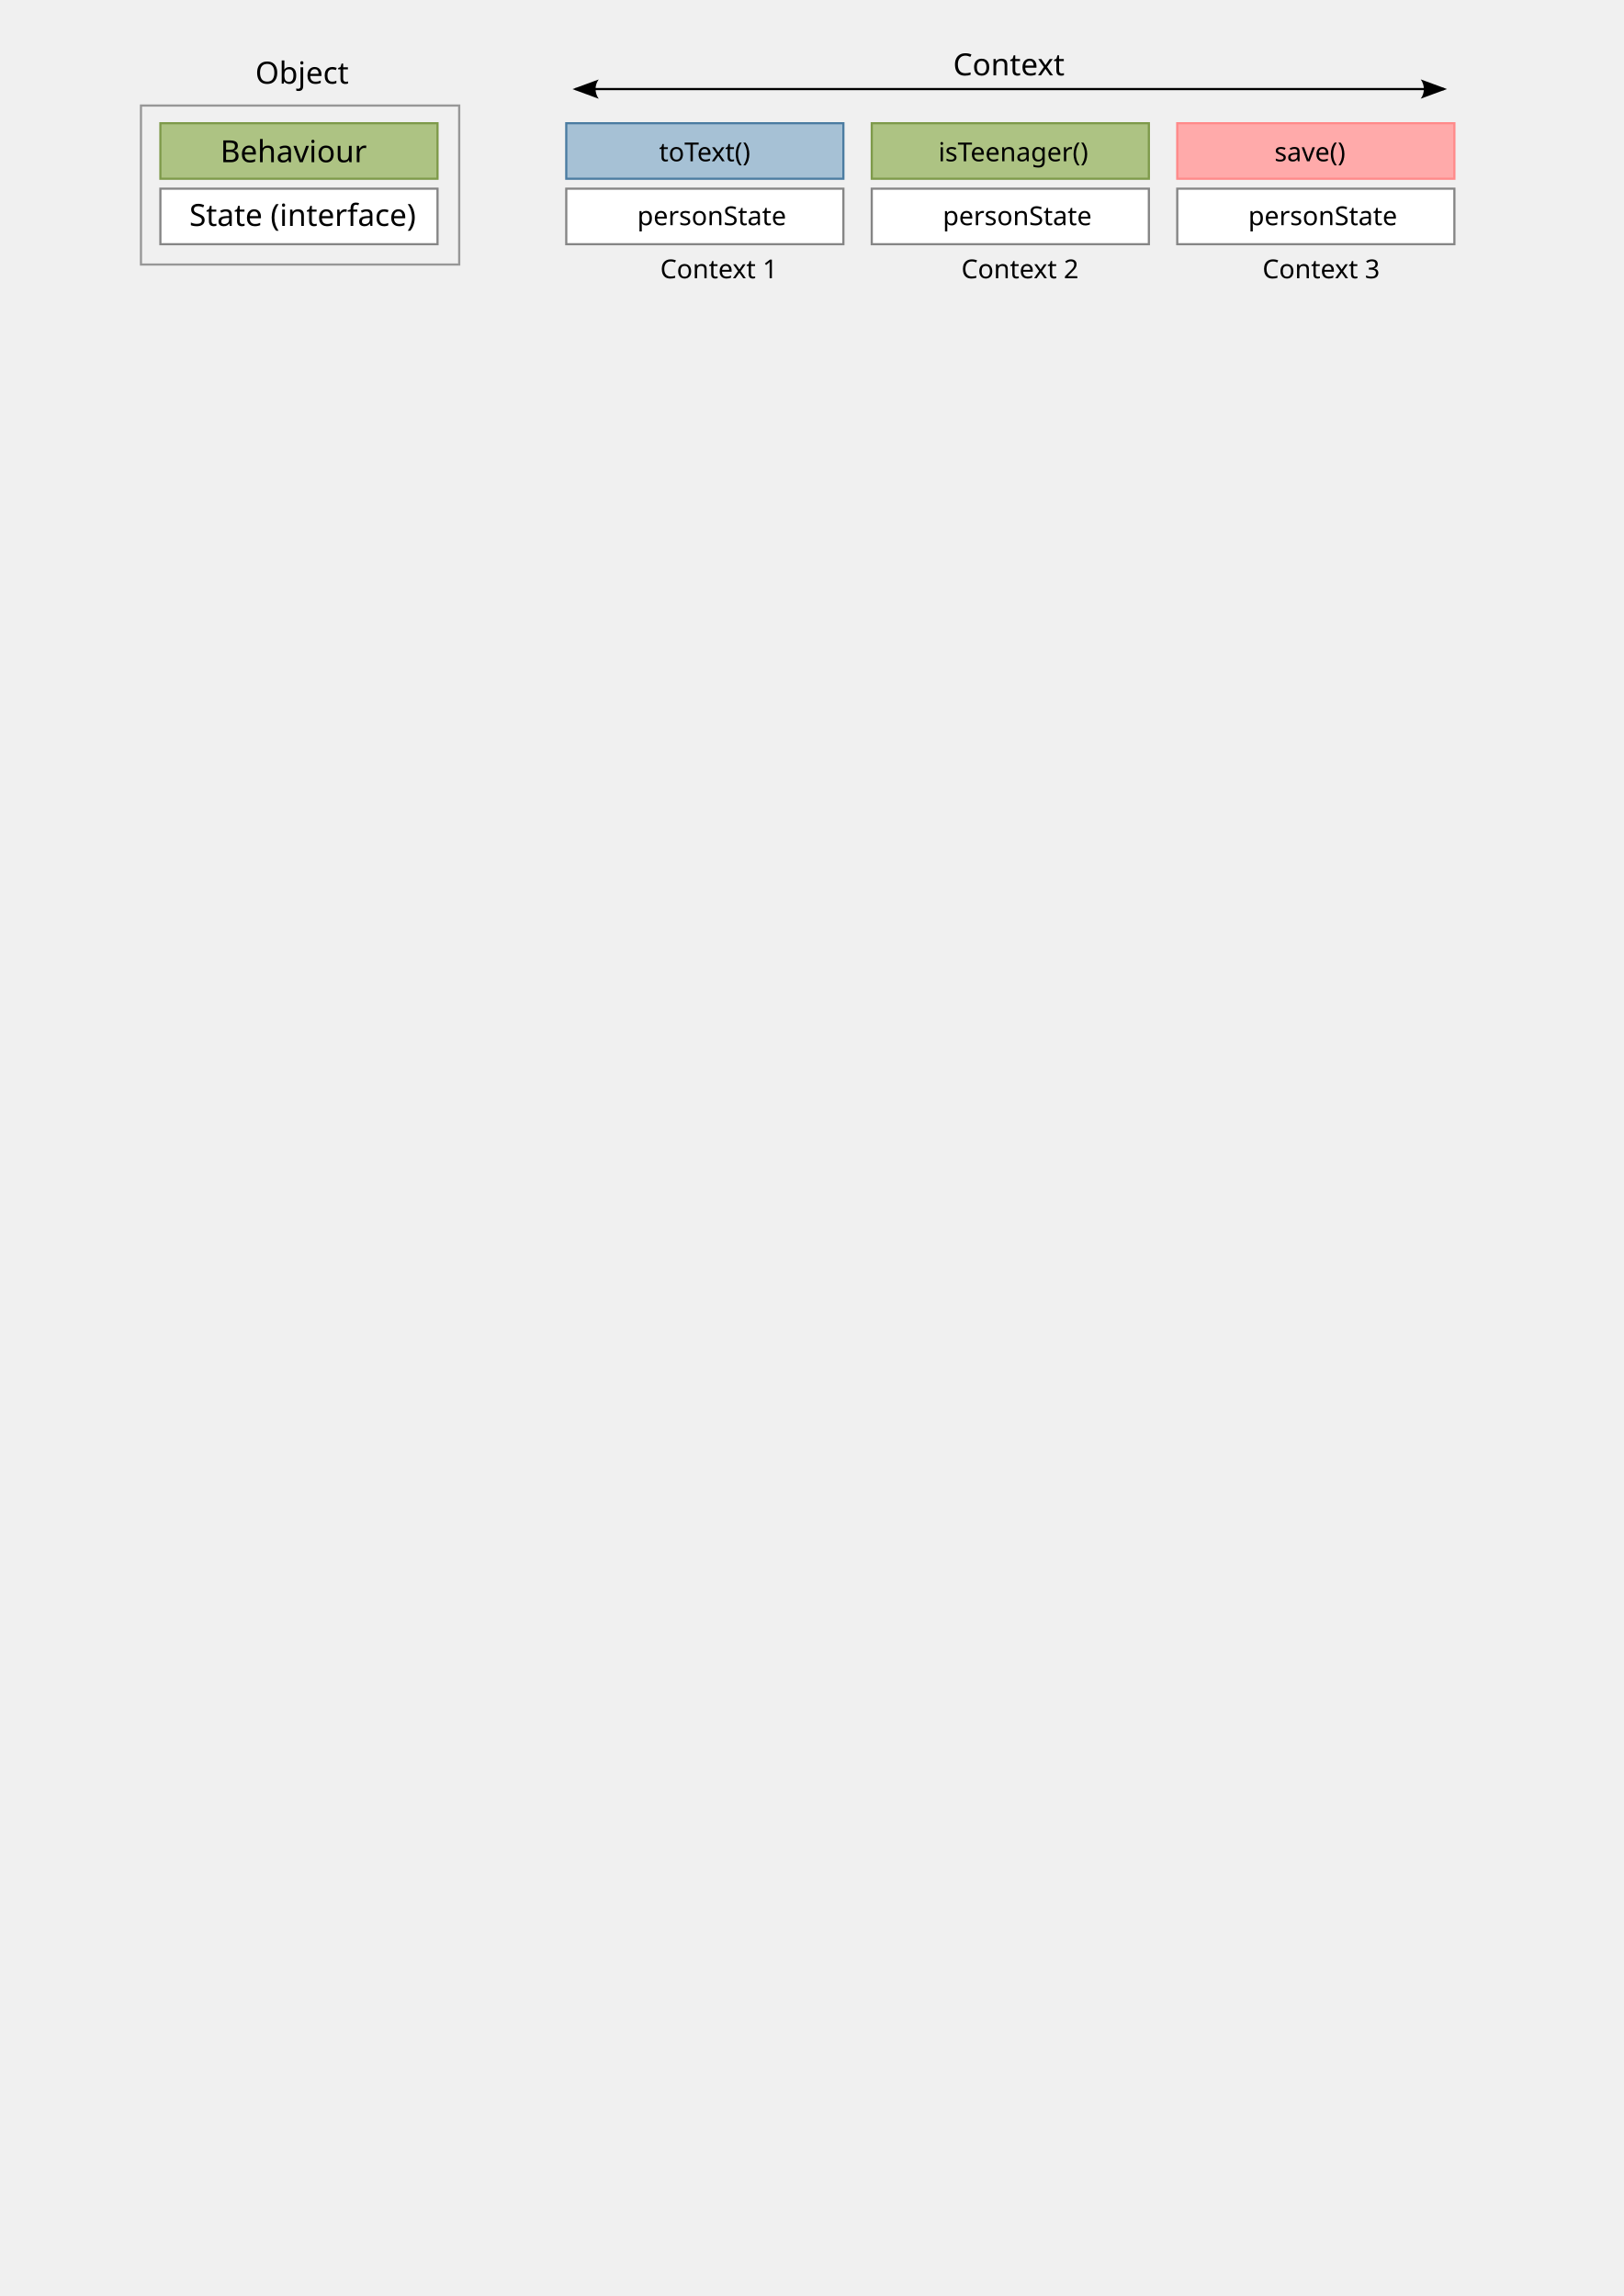
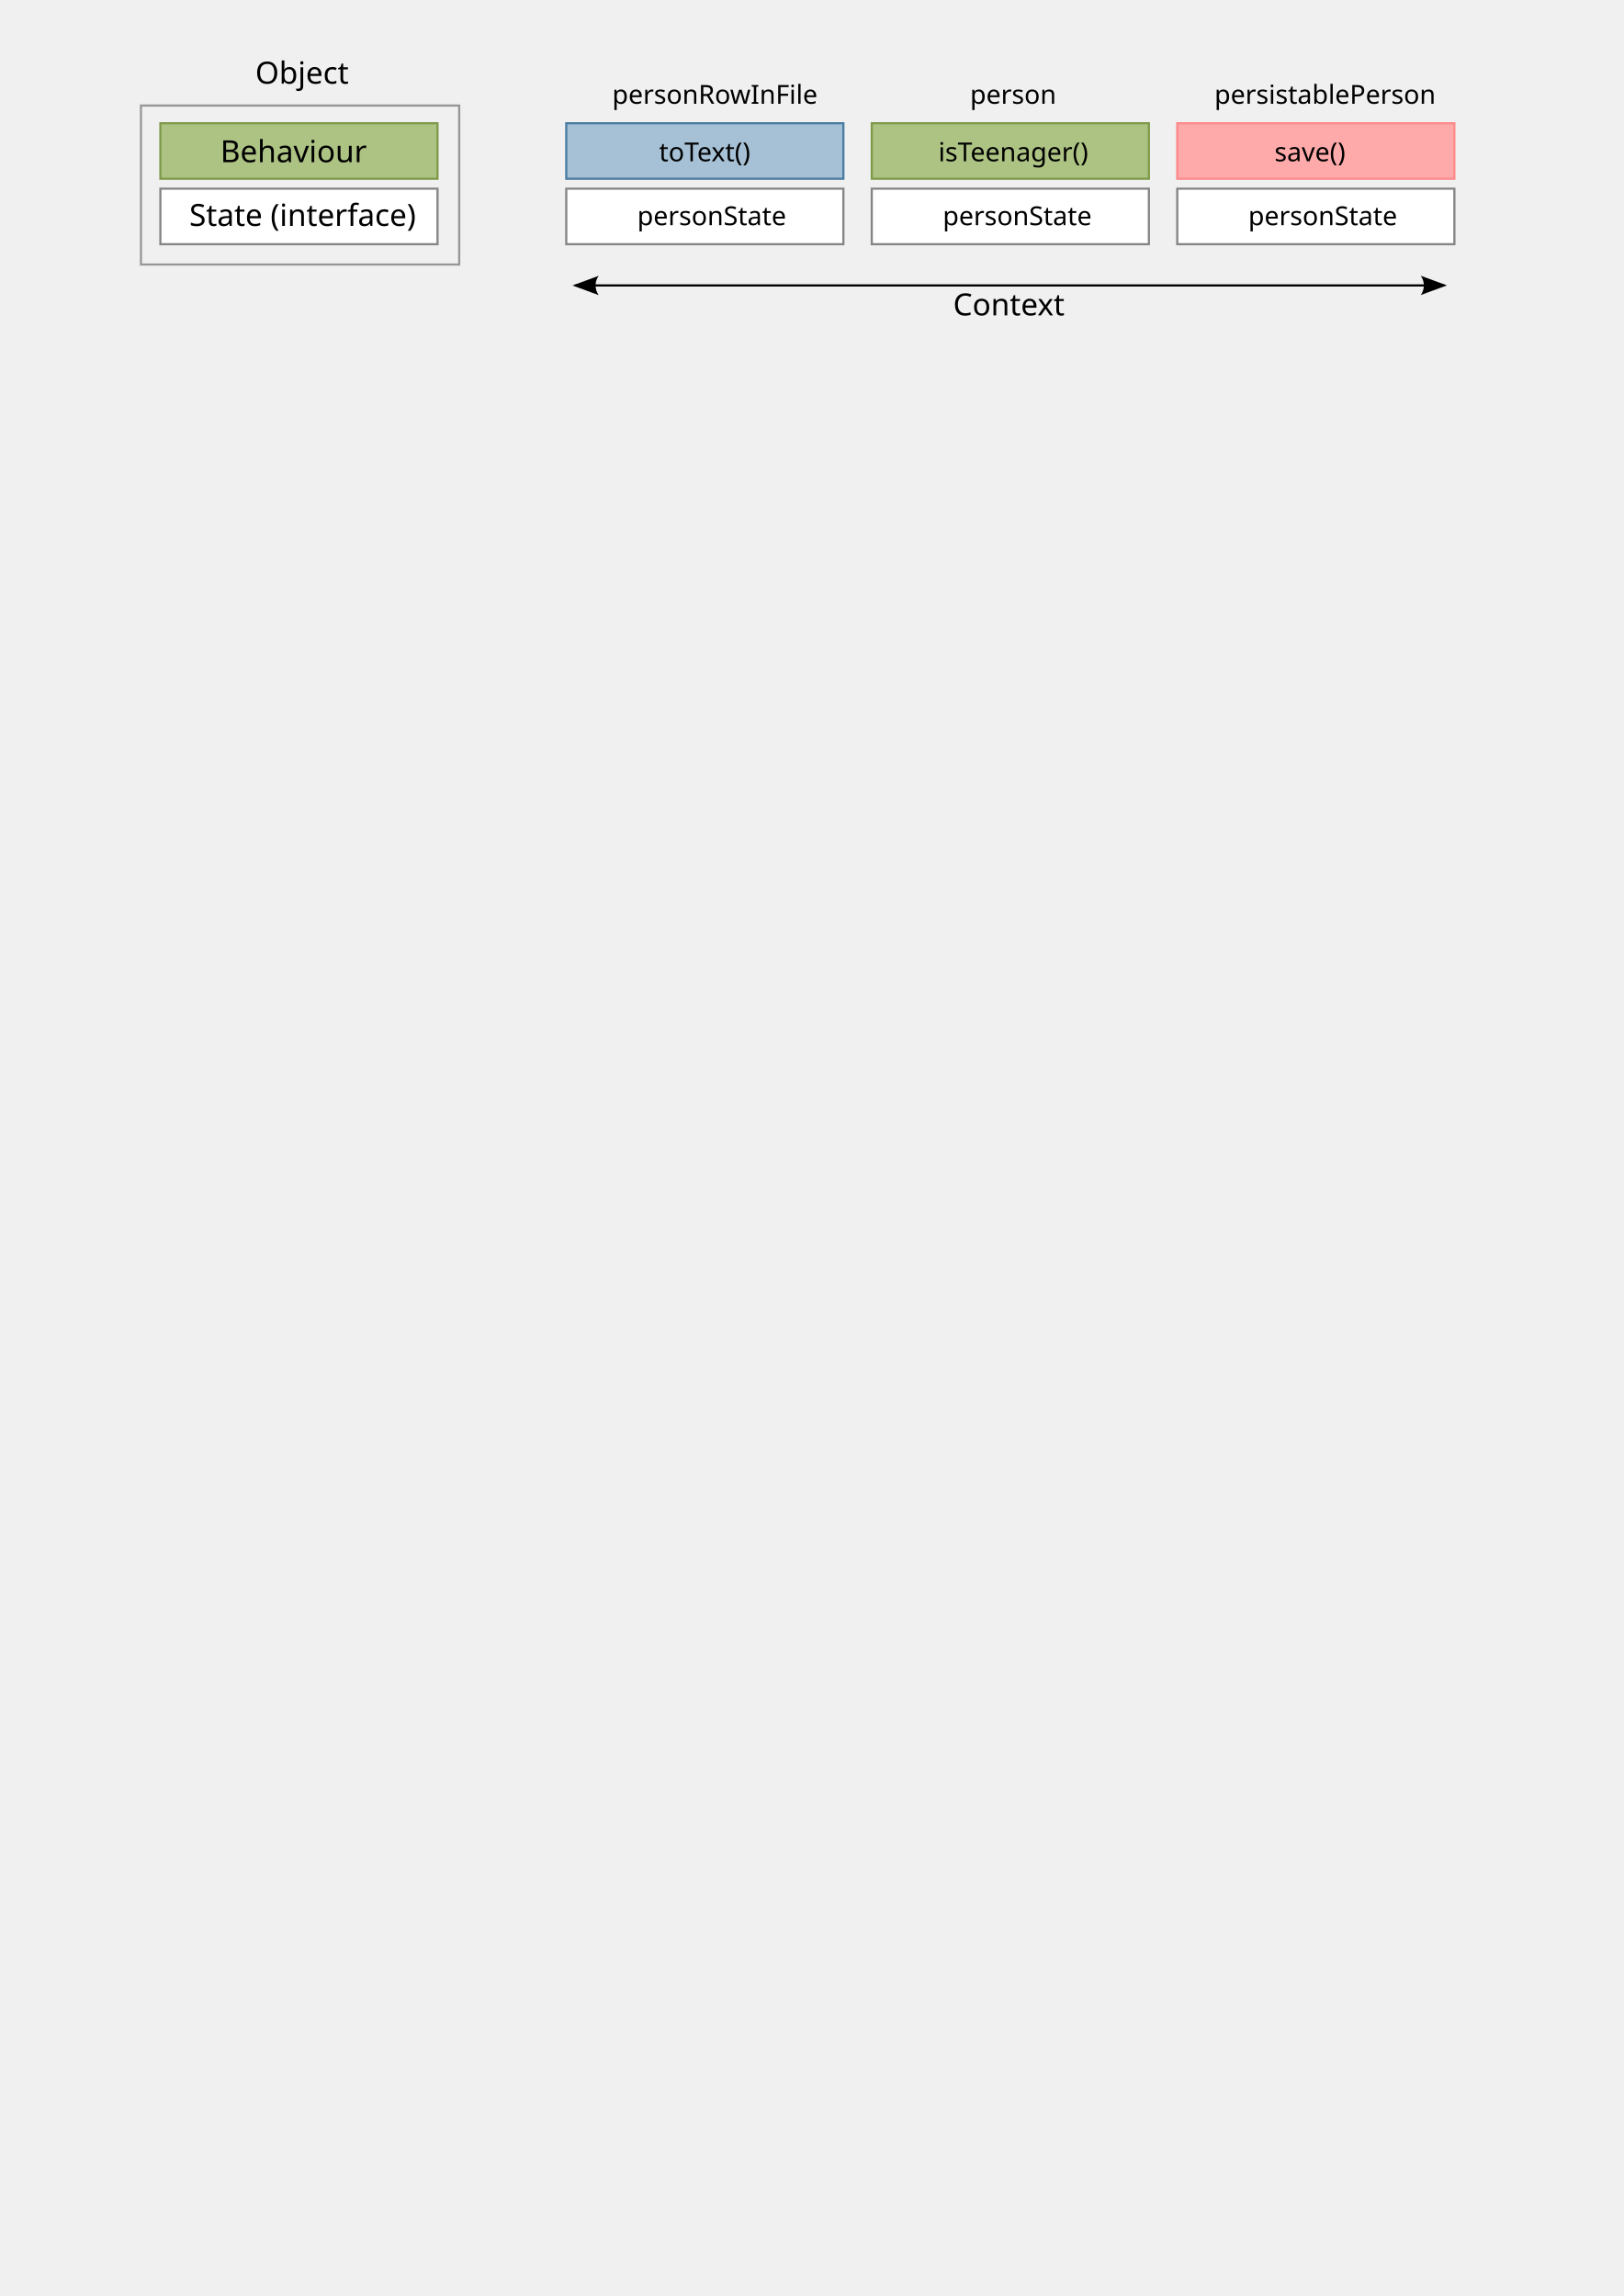
<svg xmlns="http://www.w3.org/2000/svg" width="744.094" height="1052.362" id="svg2" version="1.1">
  <defs id="defs4">
    <marker orient="auto" refY="0.0" refX="0.0" id="Arrow2Lend" style="overflow:visible;">
      <path id="path6749" style="font-size:12.0;fill-rule:evenodd;stroke-width:0.625;stroke-linejoin:round;" d="M 8.719,4.034 L -2.207,0.016 L 8.719,-4.002 C 6.973,-1.63 6.983,1.616 8.719,4.034 z " transform="scale(1.1) rotate(180) translate(1,0)" />
    </marker>
    <marker orient="auto" refY="0.0" refX="0.0" id="Arrow2Lstart" style="overflow:visible">
      <path id="path6746" style="font-size:12.0;fill-rule:evenodd;stroke-width:0.625;stroke-linejoin:round" d="M 8.719,4.034 L -2.207,0.016 L 8.719,-4.002 C 6.973,-1.63 6.983,1.616 8.719,4.034 z " transform="scale(1.1) translate(1,0)" />
    </marker>
    <marker orient="auto" refY="0.0" refX="0.0" id="Arrow1Lstart" style="overflow:visible">
      <path id="path6728" d="M 0.0,0.0 L 5.0,-5.0 L -12.5,0.0 L 5.0,5.0 L 0.0,0.0 z " style="fill-rule:evenodd;stroke:#000000;stroke-width:1.0pt;marker-start:none" transform="scale(0.8) translate(12.5,0)" />
    </marker>
    <marker orient="auto" refY="0" refX="0" id="Arrow2Lstart-8" style="overflow:visible">
      <path id="path6746-8" style="font-size:12px;fill-rule:evenodd;stroke-width:0.625;stroke-linejoin:round" d="M 8.719,4.034 -2.207,0.016 8.719,-4.002 c -1.745,2.372 -1.735,5.617 -6e-7,8.035 z" transform="matrix(1.1,0,0,1.1,1.1,0)" />
    </marker>
    <marker orient="auto" refY="0" refX="0" id="Arrow2Lend-5" style="overflow:visible">
      <path id="path6749-9" style="font-size:12px;fill-rule:evenodd;stroke-width:0.625;stroke-linejoin:round" d="M 8.719,4.034 -2.207,0.016 8.719,-4.002 c -1.745,2.372 -1.735,5.617 -6e-7,8.035 z" transform="matrix(-1.1,0,0,-1.1,-1.1,0)" />
    </marker>
  </defs>
  <g id="layer1">
    <flowRoot xml:space="preserve" id="flowRoot7618" style="fill:black;stroke:none;stroke-opacity:1;stroke-width:1px;stroke-linejoin:miter;stroke-linecap:butt;fill-opacity:1;font-family:Sans;font-style:normal;font-weight:normal;font-size:12px;line-height:125%;letter-spacing:0px;word-spacing:0px">
      <flowRegion id="flowRegion7620">
        <rect id="rect7622" width="10" height="24.286" x="860" y="446.648" />
      </flowRegion>
      <flowPara id="flowPara7624" />
    </flowRoot>
    <rect y="56.474" x="73.5" height="25.456" width="127" id="rect10029" style="color:#000000;fill:#adc383;fill-opacity:1;fill-rule:nonzero;stroke:#7e9a4a;stroke-width:1;stroke-linecap:round;stroke-linejoin:miter;stroke-miterlimit:4;stroke-opacity:1;stroke-dasharray:none;stroke-dashoffset:0;marker:none;visibility:visible;display:inline;overflow:visible;enable-background:accumulate" />
    <rect style="color:#000000;fill:#ffffff;fill-opacity:1;fill-rule:nonzero;stroke:#858585;stroke-width:1;stroke-linecap:round;stroke-linejoin:miter;stroke-miterlimit:4;stroke-opacity:1;stroke-dasharray:none;stroke-dashoffset:0;marker:none;visibility:visible;display:inline;overflow:visible;enable-background:accumulate" id="rect10039" width="127" height="25.456" x="73.5" y="86.474" />
    <text xml:space="preserve" style="font-size:14px;font-style:normal;font-weight:normal;line-height:125%;letter-spacing:0px;word-spacing:0px;color:#000000;fill:#000000;fill-opacity:1;fill-rule:nonzero;stroke:none;stroke-width:1;marker:none;visibility:visible;display:inline;overflow:visible;enable-background:accumulate;font-family:Sans" x="100.975" y="74.348" id="text10043">
      <tspan id="tspan10045" x="100.975" y="74.348">Behaviour</tspan>
    </text>
    <text xml:space="preserve" style="font-size:14px;font-style:normal;font-weight:normal;line-height:125%;letter-spacing:0px;word-spacing:0px;color:#000000;fill:#000000;fill-opacity:1;fill-rule:nonzero;stroke:none;stroke-width:1;marker:none;visibility:visible;display:inline;overflow:visible;enable-background:accumulate;font-family:Sans" x="86.751" y="103.556" id="text10047">
      <tspan id="tspan10049" x="86.751" y="103.556">State (interface)</tspan>
    </text>
    <text id="text12625" y="38.348" x="116.975" style="font-size:14px;font-style:normal;font-weight:normal;line-height:125%;letter-spacing:0px;word-spacing:0px;color:#000000;fill:#000000;fill-opacity:1;fill-rule:nonzero;stroke:none;stroke-width:1;marker:none;visibility:visible;display:inline;overflow:visible;enable-background:accumulate;font-family:Sans" xml:space="preserve">
      <tspan y="38.348" x="116.975" id="tspan12627">Object</tspan>
    </text>
    <rect style="color:#000000;fill:none;stroke:#979797;stroke-width:1;stroke-linecap:round;stroke-linejoin:miter;stroke-miterlimit:4;stroke-opacity:1;stroke-dasharray:none;stroke-dashoffset:0;marker:none;visibility:visible;display:inline;overflow:visible;enable-background:accumulate" id="rect12629" width="145.838" height="72.86" x="64.599" y="48.387" />
    <rect style="color:#000000;fill:#a6c1d5;fill-opacity:1;fill-rule:nonzero;stroke:#4b7ca1;stroke-width:1;stroke-linecap:round;stroke-linejoin:miter;stroke-miterlimit:4;stroke-opacity:1;stroke-dasharray:none;stroke-dashoffset:0;marker:none;visibility:visible;display:inline;overflow:visible;enable-background:accumulate" id="rect14597" width="127" height="25.456" x="259.5" y="56.474" />
    <rect y="86.474" x="259.5" height="25.456" width="127" id="rect14599" style="color:#000000;fill:#ffffff;fill-opacity:1;fill-rule:nonzero;stroke:#858585;stroke-width:1;stroke-linecap:round;stroke-linejoin:miter;stroke-miterlimit:4;stroke-opacity:1;stroke-dasharray:none;stroke-dashoffset:0;marker:none;visibility:visible;display:inline;overflow:visible;enable-background:accumulate" />
    <rect y="56.474" x="399.5" height="25.456" width="127" id="rect14601" style="color:#000000;fill:#adc383;fill-opacity:1;fill-rule:nonzero;stroke:#7e9a4a;stroke-width:1;stroke-linecap:round;stroke-linejoin:miter;stroke-miterlimit:4;stroke-opacity:1;stroke-dasharray:none;stroke-dashoffset:0;marker:none;visibility:visible;display:inline;overflow:visible;enable-background:accumulate" />
    <rect style="color:#000000;fill:#ffffff;fill-opacity:1;fill-rule:nonzero;stroke:#858585;stroke-width:1;stroke-linecap:round;stroke-linejoin:miter;stroke-miterlimit:4;stroke-opacity:1;stroke-dasharray:none;stroke-dashoffset:0;marker:none;visibility:visible;display:inline;overflow:visible;enable-background:accumulate" id="rect14603" width="127" height="25.456" x="399.5" y="86.474" />
    <rect style="color:#000000;fill:#ffaaaa;fill-opacity:1;fill-rule:nonzero;stroke:#ff8a8a;stroke-width:1;stroke-linecap:round;stroke-linejoin:miter;stroke-miterlimit:4;stroke-opacity:1;stroke-dasharray:none;stroke-dashoffset:0;marker:none;visibility:visible;display:inline;overflow:visible;enable-background:accumulate" id="rect14605" width="127" height="25.456" x="539.5" y="56.474" />
    <rect y="86.474" x="539.5" height="25.456" width="127" id="rect14607" style="color:#000000;fill:#ffffff;fill-opacity:1;fill-rule:nonzero;stroke:#858585;stroke-width:1;stroke-linecap:round;stroke-linejoin:miter;stroke-miterlimit:4;stroke-opacity:1;stroke-dasharray:none;stroke-dashoffset:0;marker:none;visibility:visible;display:inline;overflow:visible;enable-background:accumulate" />
-     <text id="text15175" y="127.556" x="302.544" style="font-size:12px;font-style:normal;font-weight:normal;line-height:125%;letter-spacing:0px;word-spacing:0px;color:#000000;fill:#000000;fill-opacity:1;fill-rule:nonzero;stroke:none;stroke-width:1;marker:none;visibility:visible;display:inline;overflow:visible;enable-background:accumulate;font-family:Sans" xml:space="preserve">
-       <tspan y="127.556" x="302.544" id="tspan15177">Context 1</tspan>
+     <text id="text15175" y="47.556" x="280.544" style="font-size:12px;font-style:normal;font-weight:normal;line-height:125%;letter-spacing:0px;word-spacing:0px;color:#000000;fill:#000000;fill-opacity:1;fill-rule:nonzero;stroke:none;stroke-width:1;marker:none;visibility:visible;display:inline;overflow:visible;enable-background:accumulate;font-family:Sans" xml:space="preserve">
+       <tspan y="47.556" x="280.544" id="tspan15177">personRowInFile</tspan>
    </text>
-     <text xml:space="preserve" style="font-size:12px;font-style:normal;font-weight:normal;line-height:125%;letter-spacing:0px;word-spacing:0px;color:#000000;fill:#000000;fill-opacity:1;fill-rule:nonzero;stroke:none;stroke-width:1;marker:none;visibility:visible;display:inline;overflow:visible;enable-background:accumulate;font-family:Sans" x="440.544" y="127.556" id="text15179">
-       <tspan id="tspan15181" x="440.544" y="127.556">Context 2</tspan>
+     <text xml:space="preserve" style="font-size:12px;font-style:normal;font-weight:normal;line-height:125%;letter-spacing:0px;word-spacing:0px;color:#000000;fill:#000000;fill-opacity:1;fill-rule:nonzero;stroke:none;stroke-width:1;marker:none;visibility:visible;display:inline;overflow:visible;enable-background:accumulate;font-family:Sans" x="444.544" y="47.556" id="text15179">
+       <tspan id="tspan15181" x="444.544" y="47.556">person</tspan>
    </text>
-     <text id="text15183" y="127.556" x="578.544" style="font-size:12px;font-style:normal;font-weight:normal;line-height:125%;letter-spacing:0px;word-spacing:0px;color:#000000;fill:#000000;fill-opacity:1;fill-rule:nonzero;stroke:none;stroke-width:1;marker:none;visibility:visible;display:inline;overflow:visible;enable-background:accumulate;font-family:Sans" xml:space="preserve">
-       <tspan y="127.556" x="578.544" id="tspan15187">Context 3</tspan>
+     <text id="text15183" y="47.556" x="556.544" style="font-size:12px;font-style:normal;font-weight:normal;line-height:125%;letter-spacing:0px;word-spacing:0px;color:#000000;fill:#000000;fill-opacity:1;fill-rule:nonzero;stroke:none;stroke-width:1;marker:none;visibility:visible;display:inline;overflow:visible;enable-background:accumulate;font-family:Sans" xml:space="preserve">
+       <tspan y="47.556" x="556.544" id="tspan15187">persistablePerson</tspan>
    </text>
    <text xml:space="preserve" style="font-size:12px;font-style:normal;font-weight:normal;line-height:125%;letter-spacing:0px;word-spacing:0px;color:#000000;fill:#000000;fill-opacity:1;fill-rule:nonzero;stroke:none;stroke-width:1;marker:none;visibility:visible;display:inline;overflow:visible;enable-background:accumulate;font-family:Sans" x="432.04" y="103.211" id="text5905">
      <tspan id="tspan5907" x="432.04" y="103.211">personState</tspan>
    </text>
    <text id="text6035" y="103.211" x="292.04" style="font-size:12px;font-style:normal;font-weight:normal;line-height:125%;letter-spacing:0px;word-spacing:0px;color:#000000;fill:#000000;fill-opacity:1;fill-rule:nonzero;stroke:none;stroke-width:1;marker:none;visibility:visible;display:inline;overflow:visible;enable-background:accumulate;font-family:Sans" xml:space="preserve">
      <tspan y="103.211" x="292.04" id="tspan6037">personState</tspan>
    </text>
    <text xml:space="preserve" style="font-size:12px;font-style:normal;font-weight:normal;line-height:125%;letter-spacing:0px;word-spacing:0px;color:#000000;fill:#000000;fill-opacity:1;fill-rule:nonzero;stroke:none;stroke-width:1;marker:none;visibility:visible;display:inline;overflow:visible;enable-background:accumulate;font-family:Sans" x="572.04" y="103.211" id="text6039">
      <tspan id="tspan6041" x="572.04" y="103.211">personState</tspan>
    </text>
    <text xml:space="preserve" style="font-size:12px;font-style:normal;font-weight:normal;line-height:125%;letter-spacing:0px;word-spacing:0px;color:#000000;fill:#000000;fill-opacity:1;fill-rule:nonzero;stroke:none;stroke-width:1;marker:none;visibility:visible;display:inline;overflow:visible;enable-background:accumulate;font-family:Sans" x="302.04" y="73.918" id="text6043">
      <tspan id="tspan6045" x="302.04" y="73.918">toText()</tspan>
    </text>
    <text id="text6047" y="73.918" x="430.04" style="font-size:12px;font-style:normal;font-weight:normal;line-height:125%;letter-spacing:0px;word-spacing:0px;color:#000000;fill:#000000;fill-opacity:1;fill-rule:nonzero;stroke:none;stroke-width:1;marker:none;visibility:visible;display:inline;overflow:visible;enable-background:accumulate;font-family:Sans" xml:space="preserve">
      <tspan y="73.918" x="430.04" id="tspan6049">isTeenager()</tspan>
    </text>
    <text xml:space="preserve" style="font-size:12px;font-style:normal;font-weight:normal;line-height:125%;letter-spacing:0px;word-spacing:0px;color:#000000;fill:#000000;fill-opacity:1;fill-rule:nonzero;stroke:none;stroke-width:1;marker:none;visibility:visible;display:inline;overflow:visible;enable-background:accumulate;font-family:Sans" x="584.04" y="73.918" id="text6051">
      <tspan id="tspan6053" x="584.04" y="73.918">save()</tspan>
    </text>
-     <path style="fill:none;stroke:#000000;stroke-width:1px;stroke-linecap:butt;stroke-linejoin:miter;stroke-opacity:1;marker-start:url(#Arrow2Lstart-8);marker-end:url(#Arrow2Lend-5)" d="m 263.671,40.825 398.101,0" id="path6194" />
-     <text id="text3992-8" y="34.549" x="436.776" style="font-size:14px;font-style:normal;font-weight:normal;line-height:125%;letter-spacing:0px;word-spacing:0px;color:#000000;fill:#000000;fill-opacity:1;fill-rule:nonzero;stroke:none;stroke-width:1;marker:none;visibility:visible;display:inline;overflow:visible;enable-background:accumulate;font-family:Sans" xml:space="preserve">
-       <tspan y="34.549" x="436.776" id="tspan7564">Context</tspan>
+     <path style="fill:none;stroke:#000000;stroke-width:1px;stroke-linecap:butt;stroke-linejoin:miter;stroke-opacity:1;marker-start:url(#Arrow2Lstart-8);marker-end:url(#Arrow2Lend-5)" d="m 263.671,130.825 398.101,0" id="path6194" />
+     <text id="text3992-8" y="144.549" x="436.776" style="font-size:14px;font-style:normal;font-weight:normal;line-height:125%;letter-spacing:0px;word-spacing:0px;color:#000000;fill:#000000;fill-opacity:1;fill-rule:nonzero;stroke:none;stroke-width:1;marker:none;visibility:visible;display:inline;overflow:visible;enable-background:accumulate;font-family:Sans" xml:space="preserve">
+       <tspan y="144.549" x="436.776" id="tspan7564">Context</tspan>
    </text>
  </g>
</svg>
